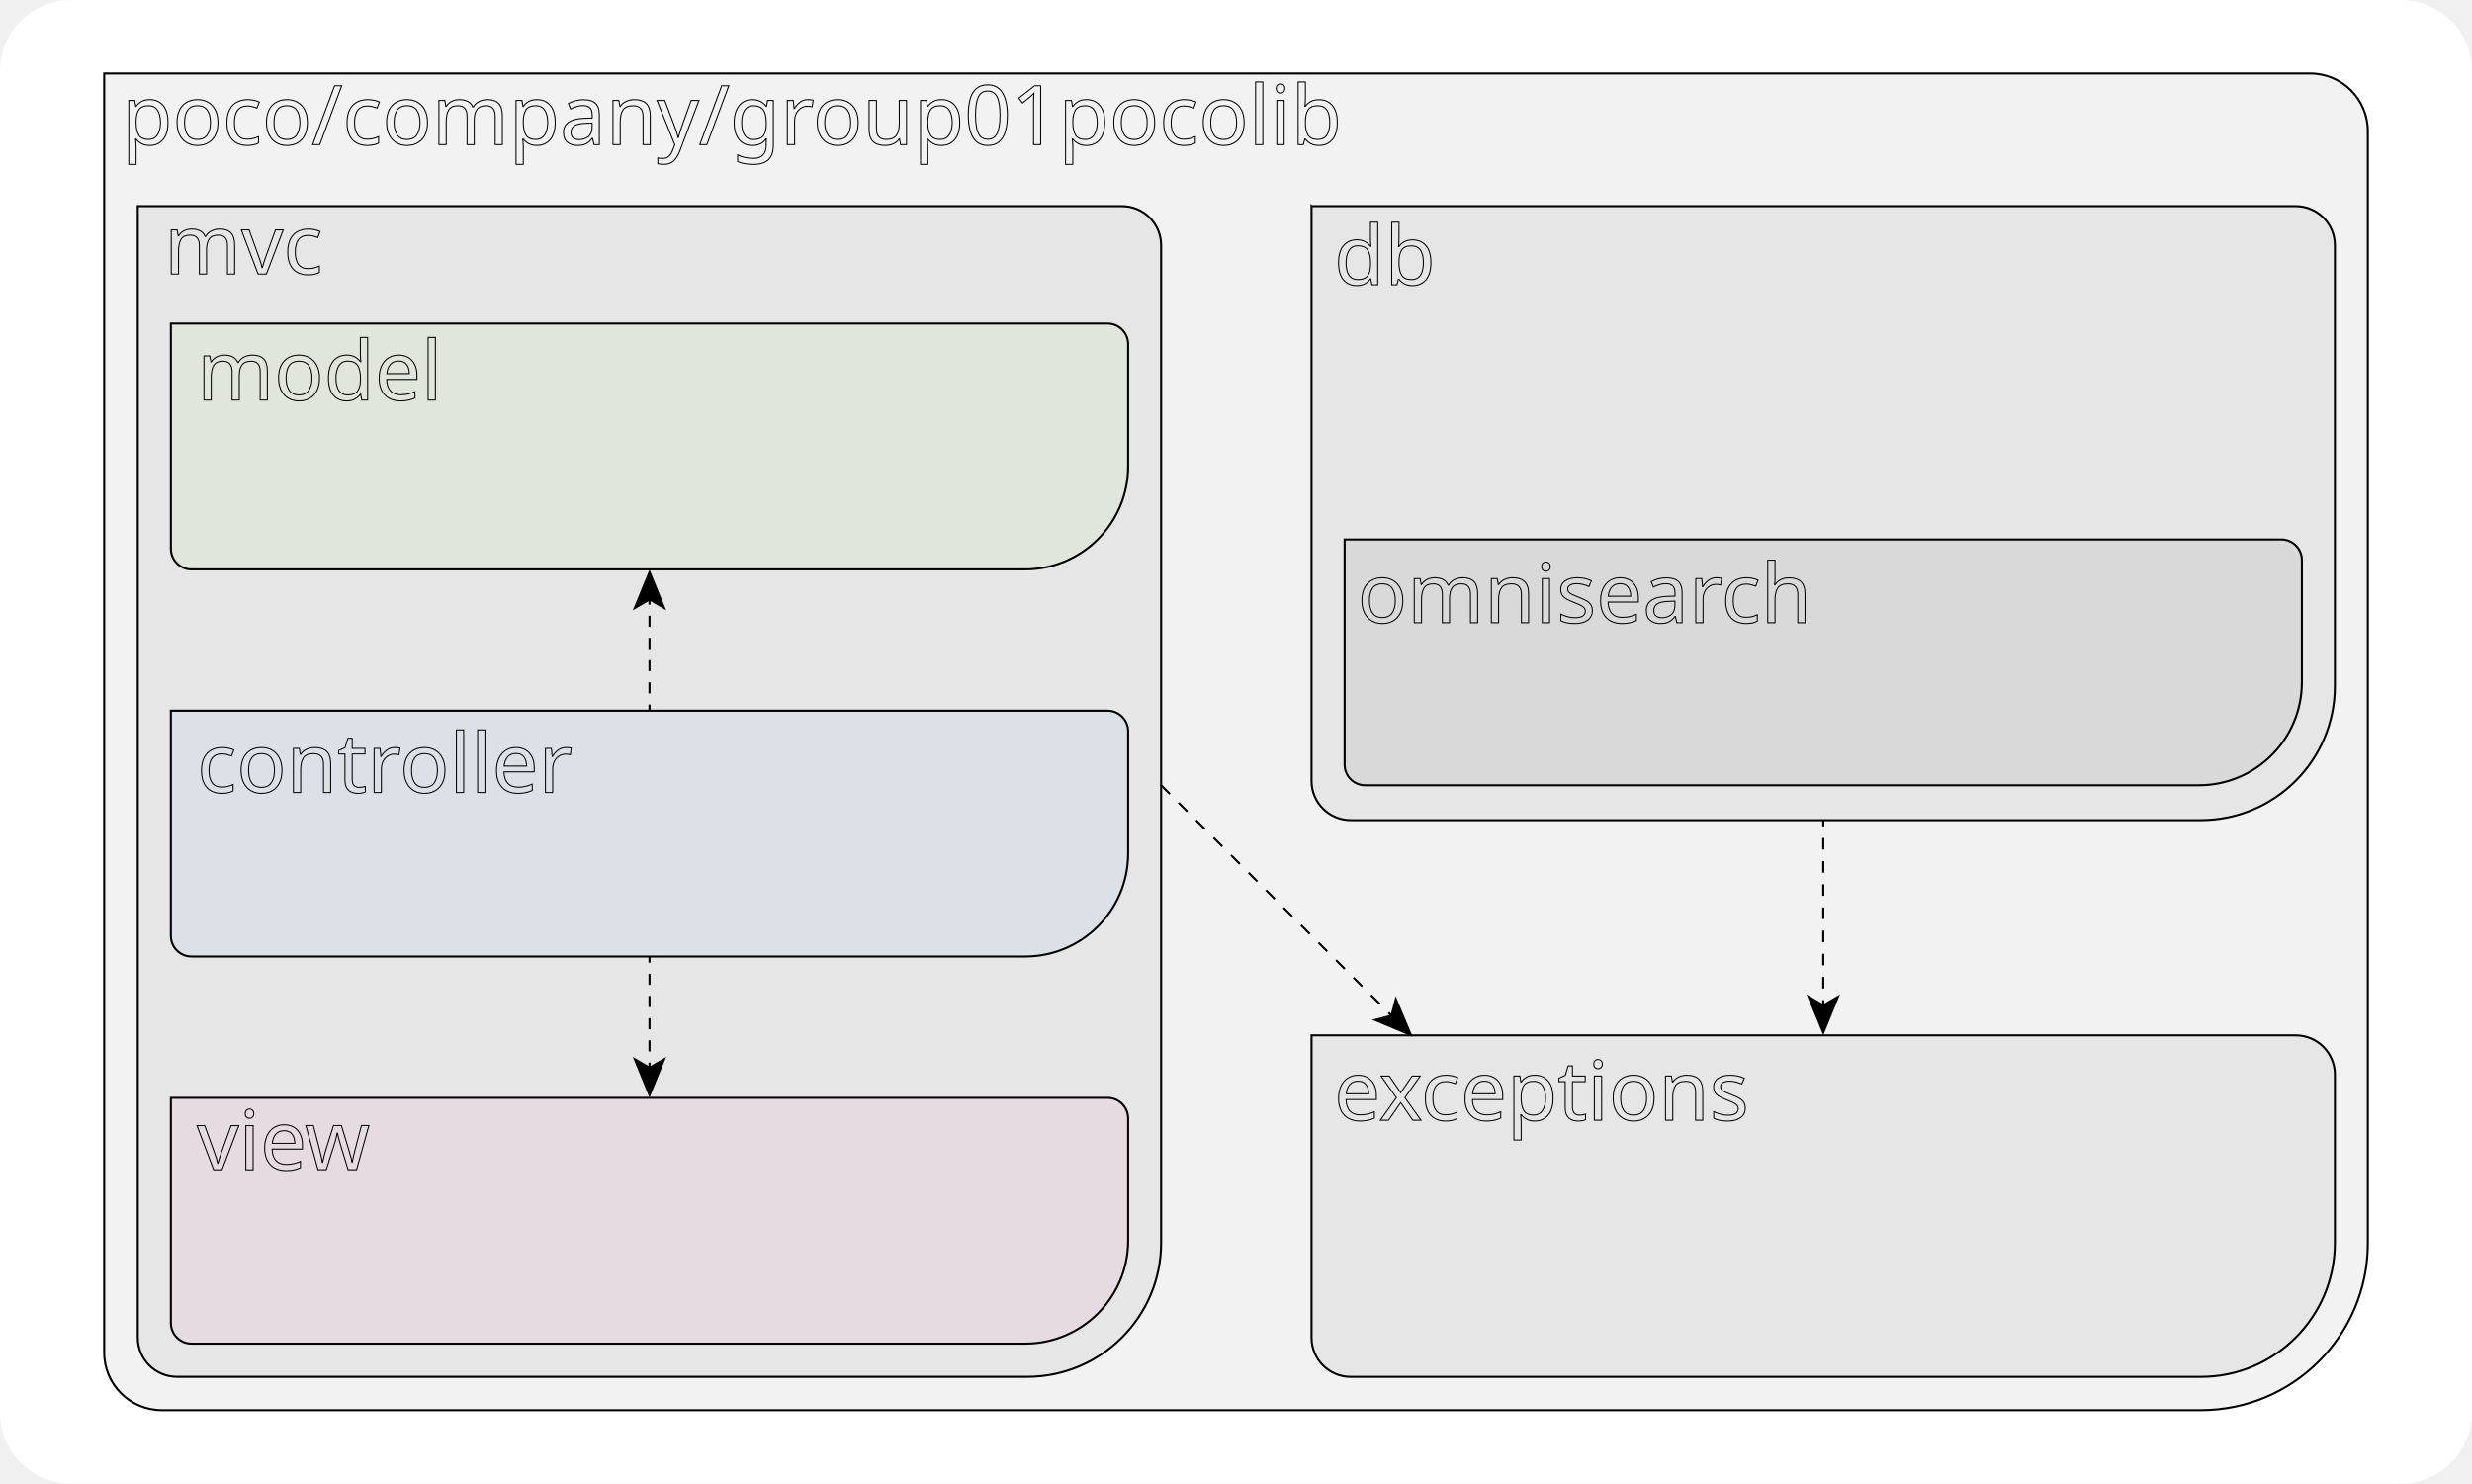
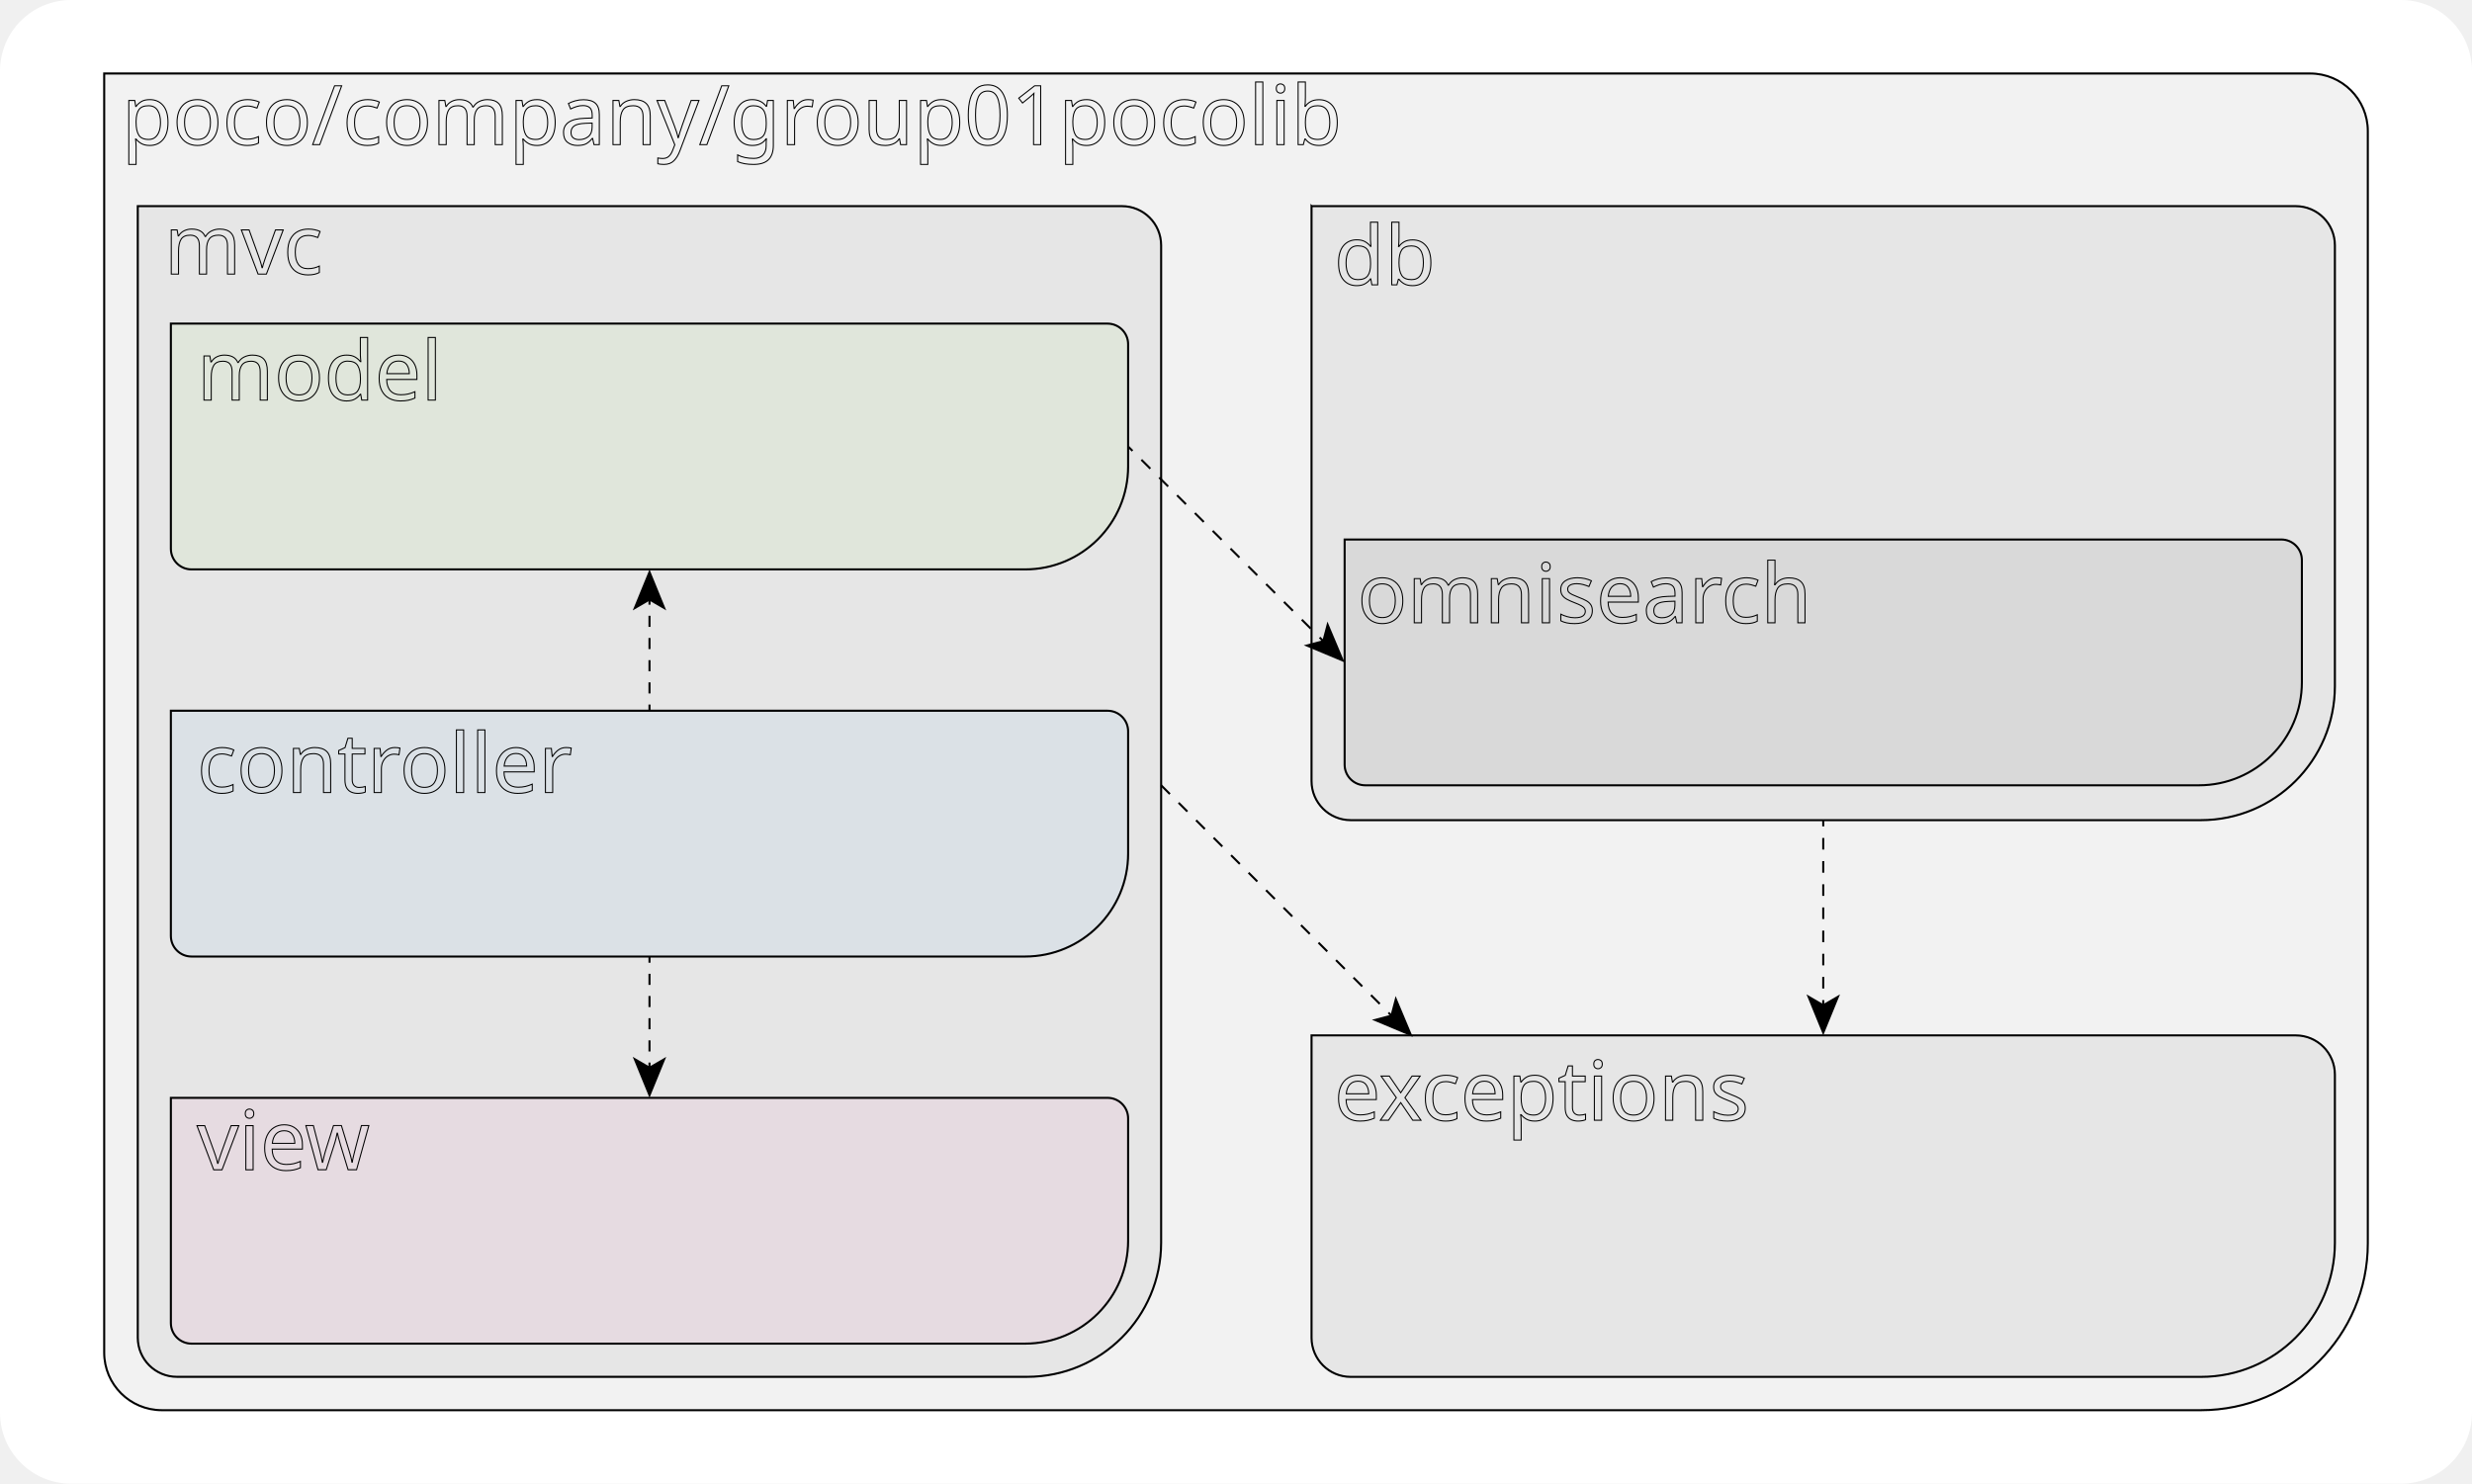
<svg xmlns="http://www.w3.org/2000/svg" viewBox="0 0 2398.89 1440">
  <defs>
-     <style>.cls-1{fill:#fff;}.cls-2{fill:#f2f2f2;}.cls-10,.cls-11,.cls-12,.cls-2,.cls-3,.cls-4,.cls-5,.cls-6,.cls-7,.cls-8,.cls-9{stroke:#000;stroke-miterlimit:10;}.cls-10,.cls-11,.cls-12,.cls-2,.cls-4,.cls-5,.cls-6,.cls-7,.cls-8,.cls-9{stroke-width:2px;}.cls-3{font-size:80px;font-family:OCRAExtended, OCR A Extended;}.cls-10,.cls-11,.cls-12,.cls-3,.cls-9{fill:none;}.cls-4{fill:#e6e6e6;}.cls-5{fill:#e0e6db;}.cls-6{fill:#e6dbe1;}.cls-7{fill:#dbe1e6;}.cls-8{fill:#d9d9d9;}.cls-10{stroke-dasharray:10.77 10.77;}.cls-11{stroke-dasharray:11.24 11.24;}.cls-12{stroke-dasharray:12 12;}</style>
+     <style>.cls-1{fill:#fff;}.cls-2{fill:#f2f2f2;}.cls-10,.cls-11,.cls-12,.cls-13,.cls-2,.cls-3,.cls-4,.cls-5,.cls-6,.cls-7,.cls-8,.cls-9{stroke:#000;stroke-miterlimit:10;}.cls-10,.cls-11,.cls-12,.cls-13,.cls-2,.cls-4,.cls-5,.cls-6,.cls-7,.cls-8,.cls-9{stroke-width:2px;}.cls-3{font-size:80px;font-family:OCRAExtended, OCR A Extended;}.cls-10,.cls-11,.cls-12,.cls-13,.cls-3,.cls-9{fill:none;}.cls-4{fill:#e6e6e6;}.cls-5{fill:#e0e6db;}.cls-6{fill:#e6dbe1;}.cls-7{fill:#dbe1e6;}.cls-8{fill:#d9d9d9;}.cls-10{stroke-dasharray:10.77 10.77;}.cls-11{stroke-dasharray:11.24 11.24;}.cls-12{stroke-dasharray:12 12;}.cls-13{stroke-dasharray:12.21 12.21;}</style>
  </defs>
  <g id="Livello_2" data-name="Livello 2">
    <g id="Livello_2-2" data-name="Livello 2">
      <rect class="cls-1" width="2398.89" height="1440" rx="69" />
    </g>
    <g id="Livello_1-2" data-name="Livello 1">
-       <path class="cls-2" d="M101.11,71.33H2241.89a55.89,55.89,0,0,1,55.89,55.89v1079.5a161.94,161.94,0,0,1-161.94,161.94H157a55.89,55.89,0,0,1-55.89-55.89V71.33a0,0,0,0,1,0,0Z" />
+       <path class="cls-2" d="M101.11,71.33H2241.89a55.89,55.89,0,0,1,55.89,55.89v1079.5a161.94,161.94,0,0,1-161.94,161.94H157a55.89,55.89,0,0,1-55.89-55.89V71.33A0,0,0,0,1,101.11,71.33Z" />
      <text class="cls-3" transform="translate(118.21 140.38)">poco/company/group01pocolib</text>
-       <path class="cls-4" d="M133.79,200.08h955a38,38,0,0,1,38,38v968.15A130.08,130.08,0,0,1,996.7,1336.27h-825a38,38,0,0,1-38-38V200.08A0,0,0,0,1,133.79,200.08Z" />
-       <path class="cls-4" d="M1272.83,1004.89h955a38,38,0,0,1,38,38v163.35a130.08,130.08,0,0,1-130.08,130.08h-825a38,38,0,0,1-38-38V1004.89A0,0,0,0,1,1272.83,1004.89Z" />
-       <path class="cls-4" d="M1272.83,200.08h955a38,38,0,0,1,38,38V666A130.08,130.08,0,0,1,2135.74,796h-825a38,38,0,0,1-38-38v-558A0,0,0,0,1,1272.83,200.08Z" />
+       <path class="cls-4" d="M133.79,200.08h955a38,38,0,0,1,38,38v968.15A130.08,130.08,0,0,1,996.7,1336.27h-825a38,38,0,0,1-38-38V200.08a0,0,0,0,1,0,0Z" />
+       <path class="cls-4" d="M1272.83,1004.89h955a38,38,0,0,1,38,38v163.35a130.08,130.08,0,0,1-130.08,130.08h-825a38,38,0,0,1-38-38V1004.89a0,0,0,0,1,0,0Z" />
+       <path class="cls-4" d="M1272.83,200.08h955a38,38,0,0,1,38,38V666A130.08,130.08,0,0,1,2135.74,796h-825a38,38,0,0,1-38-38v-558a0,0,0,0,1,0,0Z" />
      <text class="cls-3" transform="translate(159.4 266.02)">mvc</text>
-       <path class="cls-5" d="M165.82,314.08h908.94a20,20,0,0,1,20,20V452.63a100,100,0,0,1-100,100H185.82a20,20,0,0,1-20-20V314.08a0,0,0,0,1,0,0Z" />
+       <path class="cls-5" d="M165.82,314.08h908.94a20,20,0,0,1,20,20V452.63a100,100,0,0,1-100,100H185.82a20,20,0,0,1-20-20V314.08A0,0,0,0,1,165.82,314.08Z" />
      <text class="cls-3" transform="translate(191.14 388.34)">model</text>
-       <path class="cls-6" d="M165.82,1065.51h908.94a20,20,0,0,1,20,20v118.55a100,100,0,0,1-100,100H185.82a20,20,0,0,1-20-20V1065.51a0,0,0,0,1,0,0Z" />
+       <path class="cls-6" d="M165.82,1065.51h908.94a20,20,0,0,1,20,20v118.55a100,100,0,0,1-100,100H185.82a20,20,0,0,1-20-20V1065.51A0,0,0,0,1,165.82,1065.51Z" />
      <text class="cls-3" transform="translate(191.14 1135.35)">view</text>
      <path class="cls-7" d="M165.82,689.8h908.94a20,20,0,0,1,20,20V828.35a100,100,0,0,1-100,100H185.82a20,20,0,0,1-20-20V689.8A0,0,0,0,1,165.82,689.8Z" />
      <path class="cls-8" d="M1304.86,523.61H2213.8a20,20,0,0,1,20,20V662.16a100,100,0,0,1-100,100H1324.86a20,20,0,0,1-20-20V523.61A0,0,0,0,1,1304.86,523.61Z" />
      <text class="cls-3" transform="translate(191.14 769.22)">controller</text>
      <text class="cls-3" transform="translate(1317.23 604.44)">omnisearch</text>
      <text class="cls-3" transform="translate(1294.57 276.44)">db</text>
      <text class="cls-3" transform="translate(1294.57 1087.26)">exceptions</text>
      <line class="cls-9" x1="630.29" y1="689.8" x2="630.29" y2="683.8" />
      <line class="cls-10" x1="630.29" y1="673.03" x2="630.29" y2="592.26" />
      <line class="cls-9" x1="630.29" y1="586.87" x2="630.29" y2="580.87" />
      <polygon points="630.29 552.63 646.55 592.43 630.29 582.98 614.03 592.43 630.29 552.63" />
      <line class="cls-9" x1="630.29" y1="1037.27" x2="630.29" y2="1031.27" />
      <line class="cls-10" x1="630.29" y1="1020.5" x2="630.29" y2="939.73" />
      <line class="cls-9" x1="630.29" y1="934.35" x2="630.29" y2="928.35" />
      <polygon points="630.29 1065.51 646.55 1025.72 630.29 1035.16 614.03 1025.72 630.29 1065.51" />
      <line class="cls-9" x1="1769.33" y1="796.04" x2="1769.33" y2="802.04" />
      <line class="cls-11" x1="1769.33" y1="813.28" x2="1769.33" y2="965.03" />
      <line class="cls-9" x1="1769.33" y1="970.65" x2="1769.33" y2="976.65" />
      <polygon points="1769.33 1004.89 1753.07 965.09 1769.33 974.53 1785.59 965.09 1769.33 1004.89" />
      <line class="cls-12" x1="1126.79" y1="762.16" x2="1351.01" y2="986.38" />
      <polygon points="1370.98 1006.35 1331.34 989.71 1349.52 984.89 1354.34 966.72 1370.98 1006.35" />
+       <line class="cls-9" x1="1094.76" y1="433.36" x2="1099.01" y2="437.59" />
+       <line class="cls-13" x1="1107.66" y1="446.22" x2="1276.29" y2="614.39" />
+       <line class="cls-9" x1="1280.61" y1="618.7" x2="1284.86" y2="622.94" />
+       <polygon points="1304.86 642.88 1265.2 626.29 1283.37 621.45 1288.16 603.27 1304.86 642.88" />
    </g>
  </g>
</svg>
